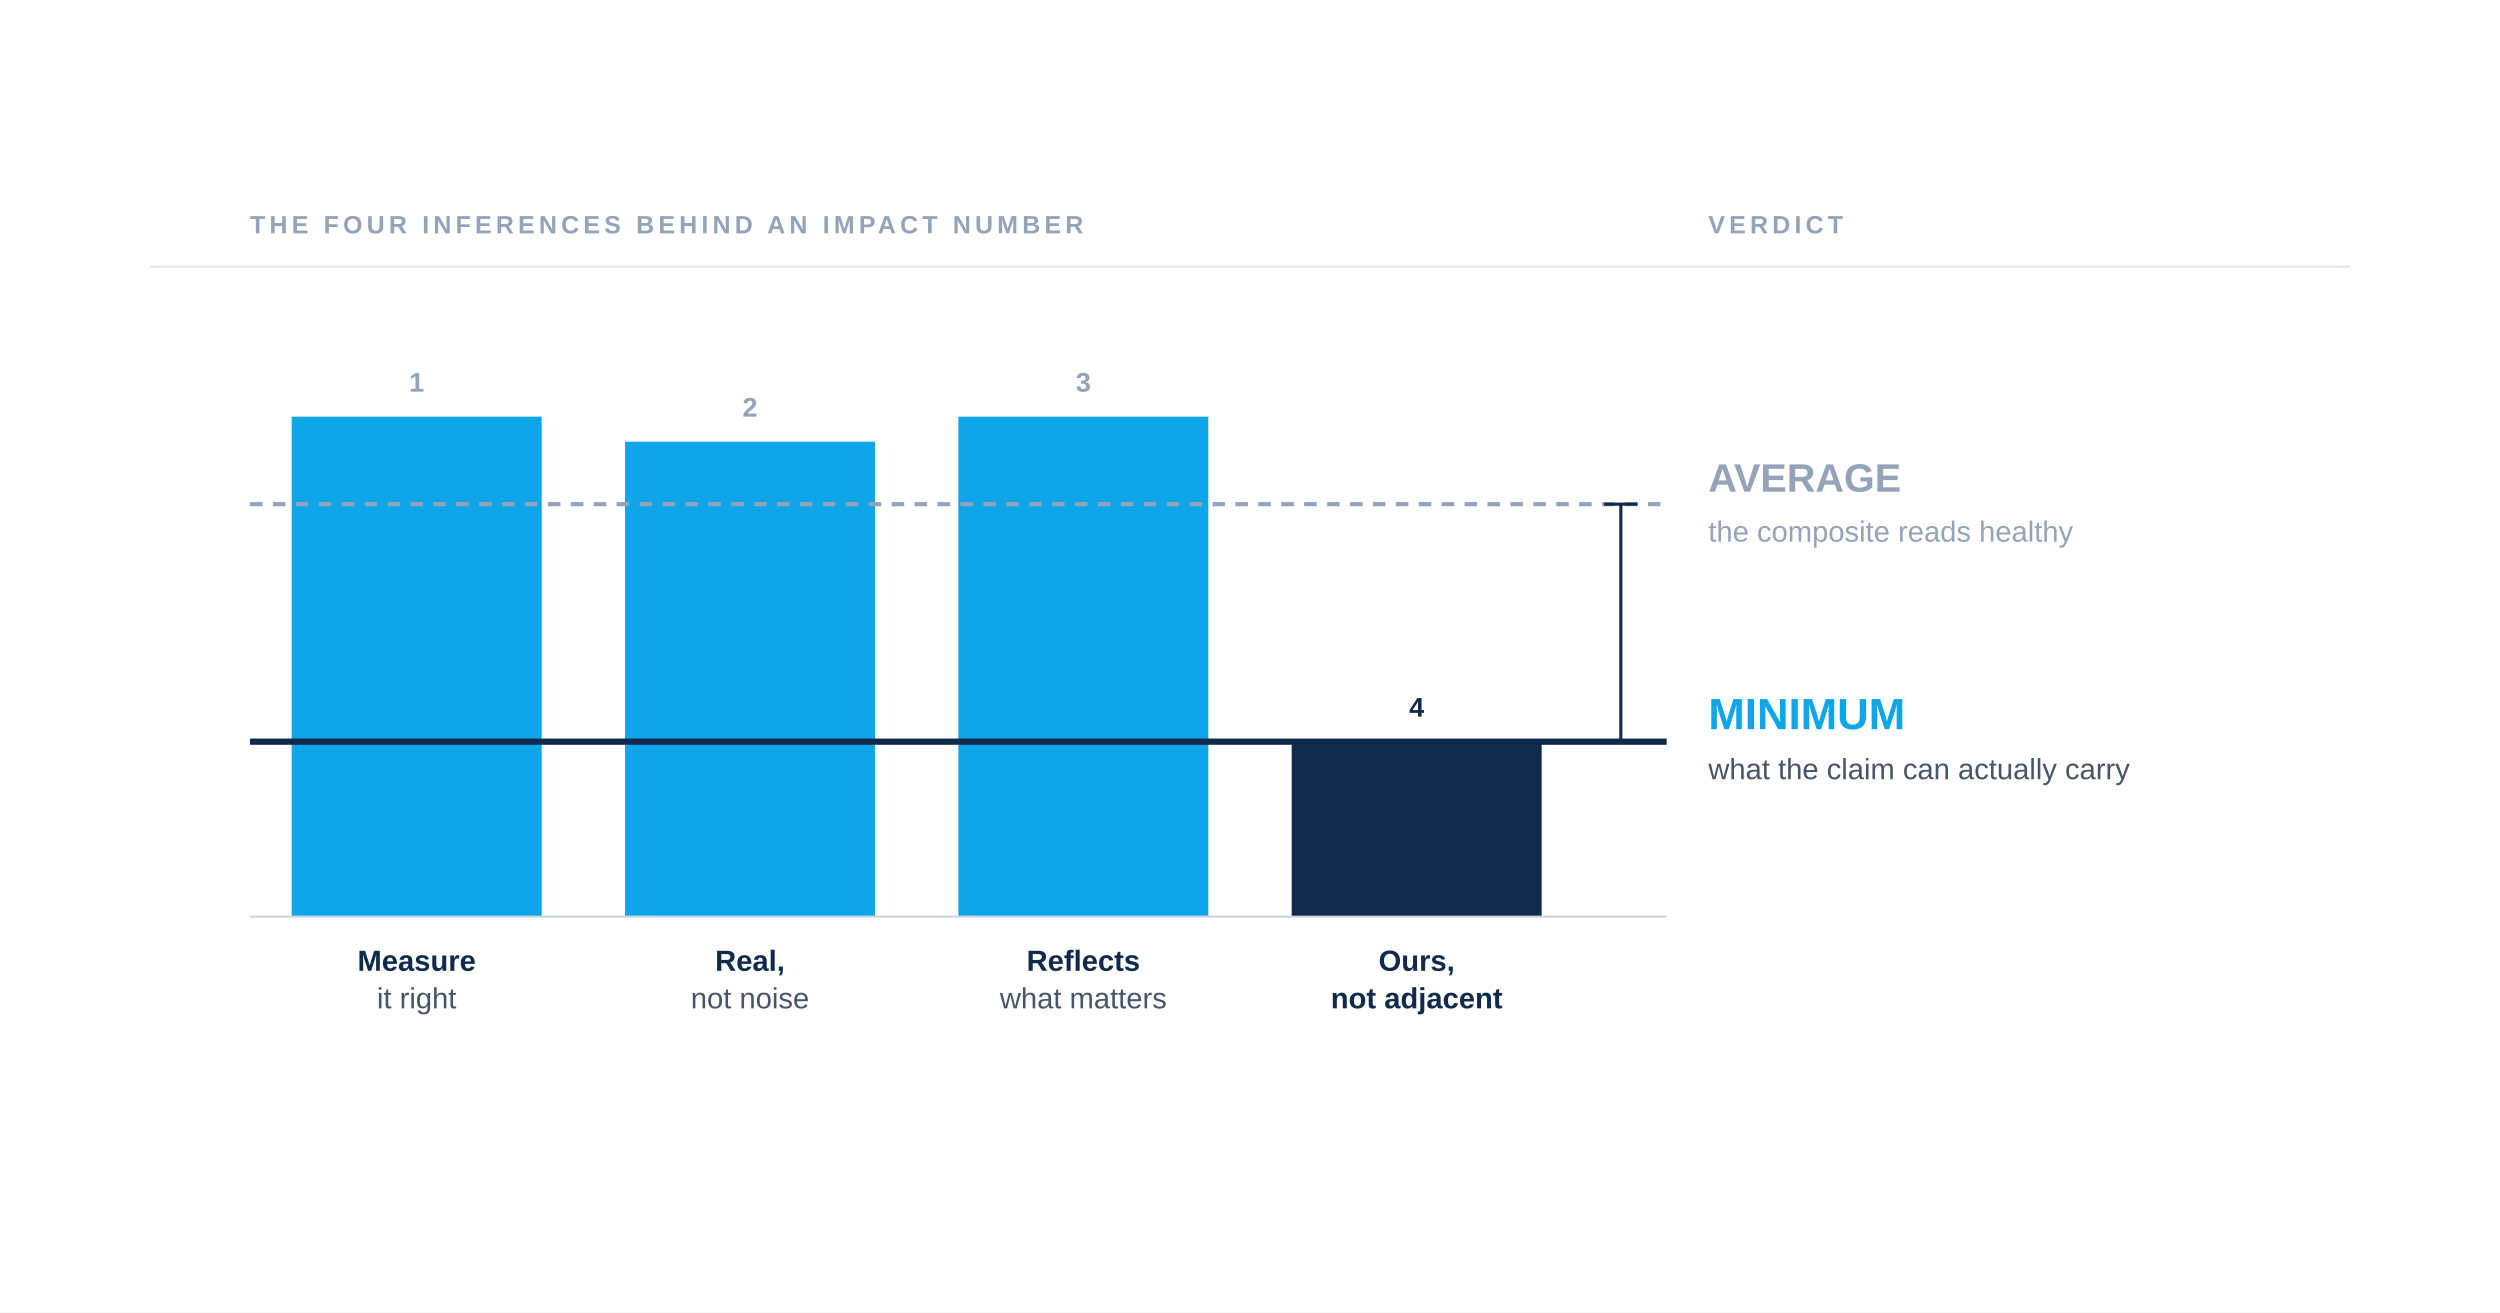
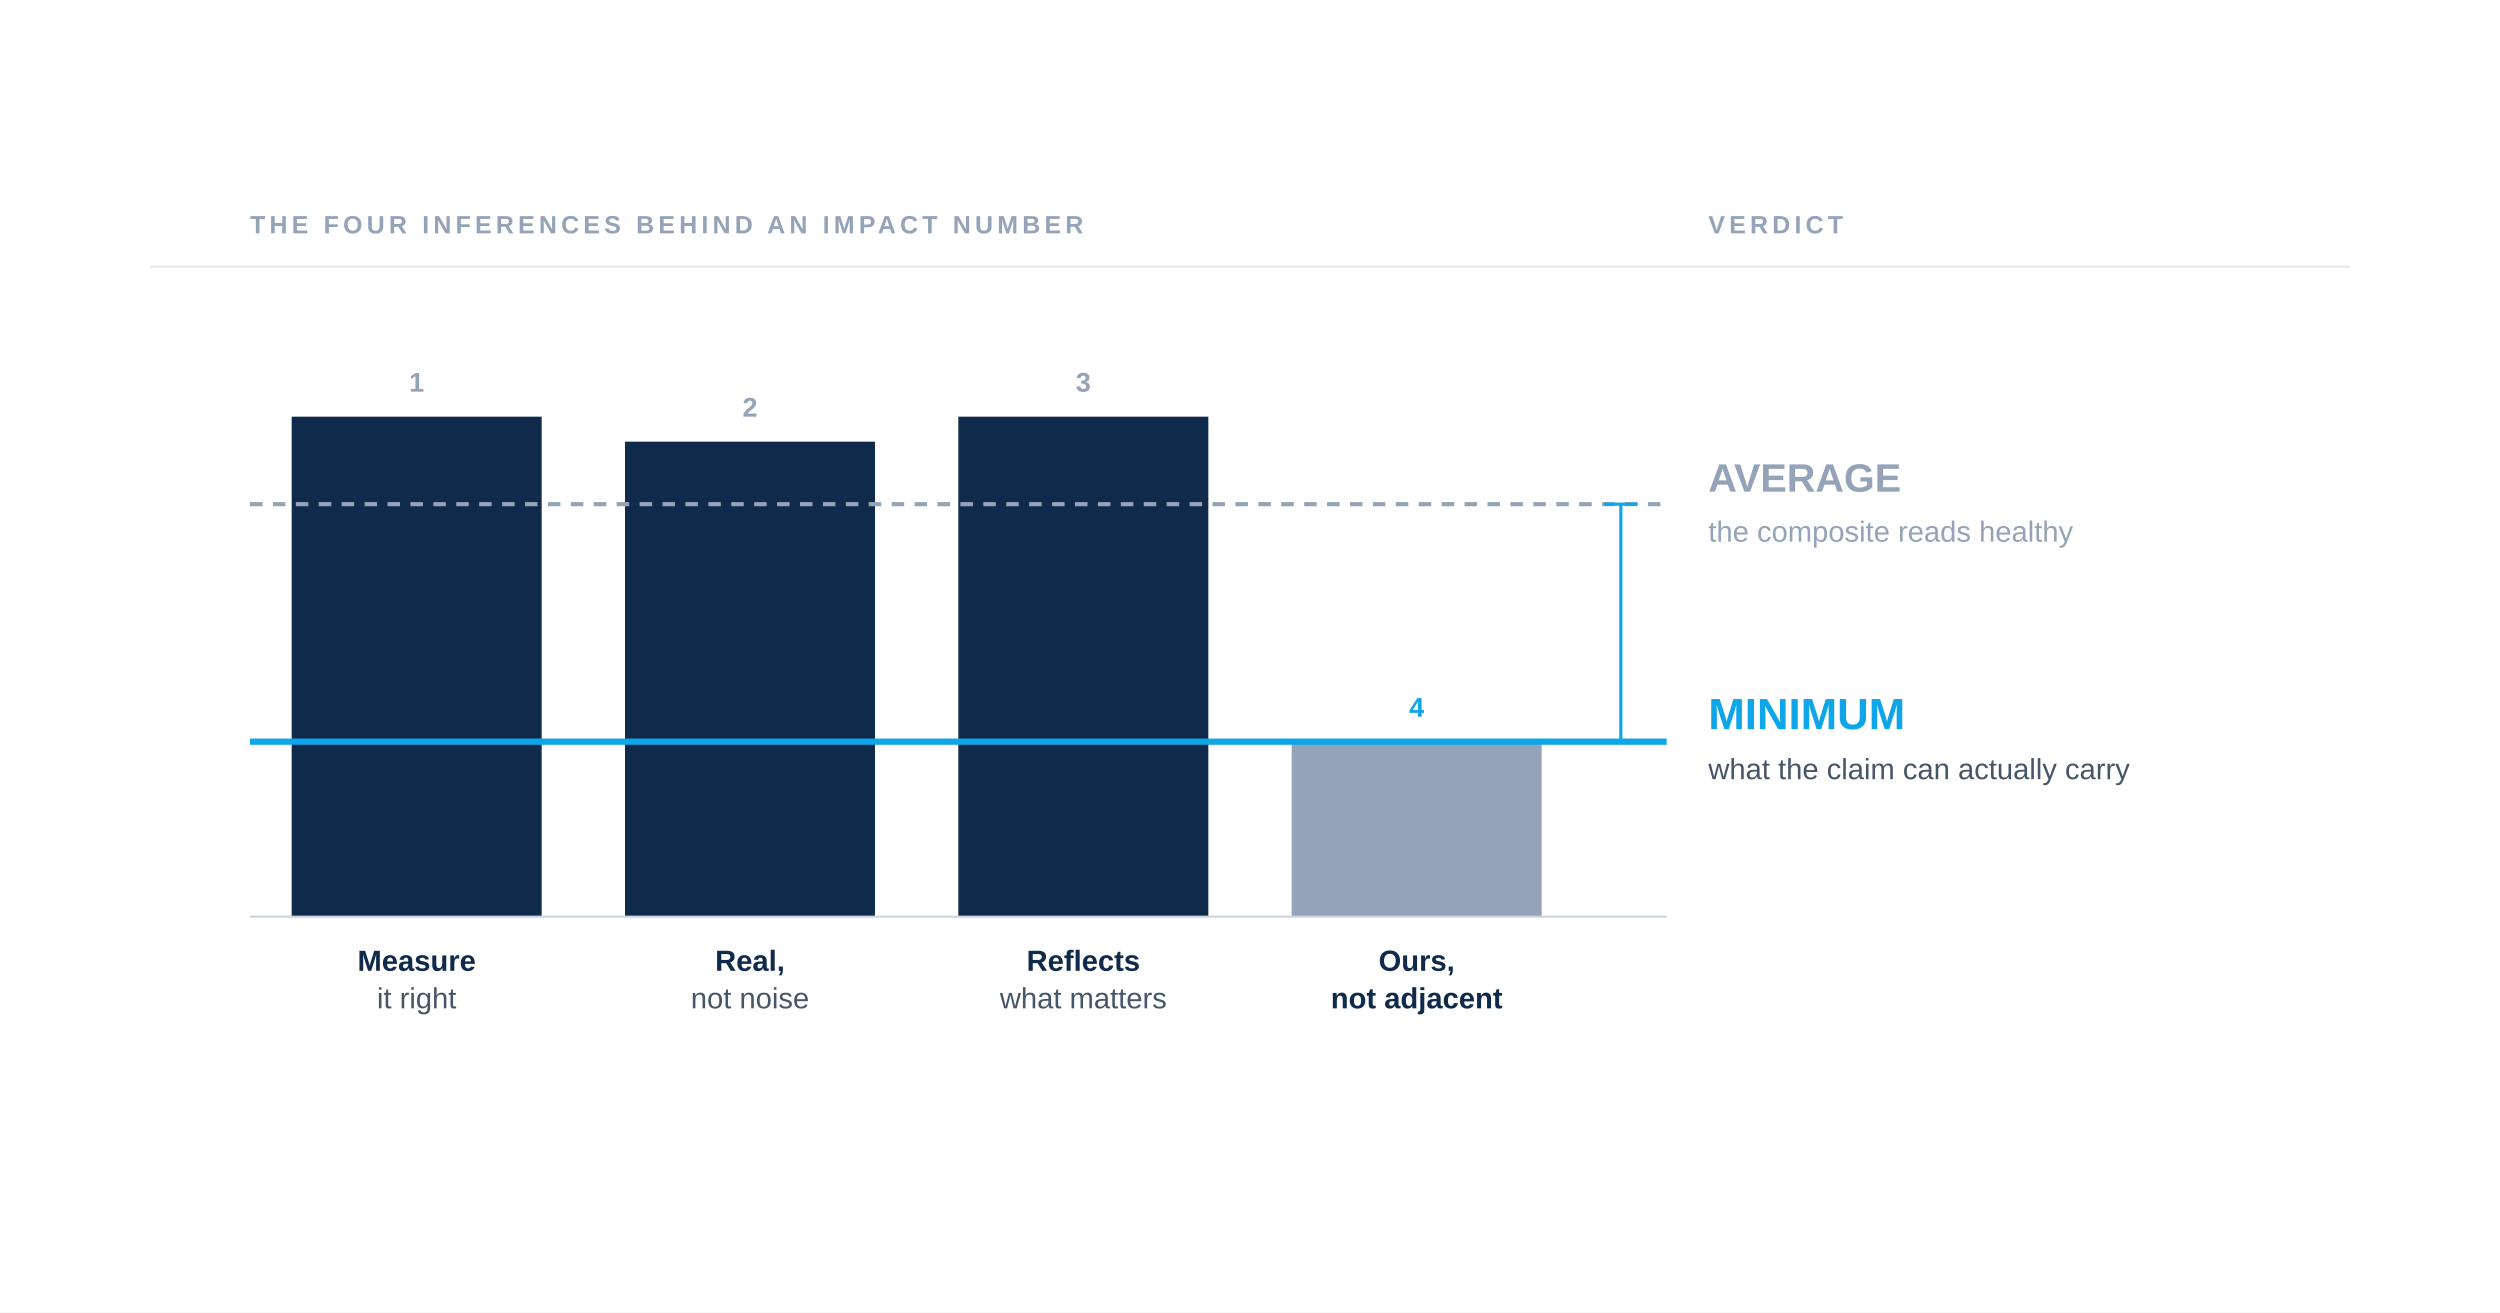
<svg xmlns="http://www.w3.org/2000/svg" viewBox="0 0 1200 630" width="1200" height="630" role="img" aria-labelledby="title desc">
  <rect x="0" y="0" width="1200" height="630" fill="#FFFFFF" />
  <text x="120" y="112" font-family="-apple-system, BlinkMacSystemFont, 'Helvetica Neue', Arial, sans-serif" font-size="12" font-weight="600" fill="#94A3B8" letter-spacing="2">THE FOUR INFERENCES BEHIND AN IMPACT NUMBER</text>
  <text x="820" y="112" font-family="-apple-system, BlinkMacSystemFont, 'Helvetica Neue', Arial, sans-serif" font-size="12" font-weight="600" fill="#94A3B8" letter-spacing="2">VERDICT</text>
  <line x1="72" y1="128" x2="1128" y2="128" stroke="#E2E8F0" stroke-width="1" />
-   <rect x="140" y="200" width="120" height="240" fill="#0EA5E9" />
-   <rect x="300" y="212" width="120" height="228" fill="#0EA5E9" />
-   <rect x="460" y="200" width="120" height="240" fill="#0EA5E9" />
-   <rect x="620" y="356" width="120" height="84" fill="#0F2A4A" />
+   <rect x="140" y="200" width="120" height="240" fill="#0F2A4A" />
+   <rect x="300" y="212" width="120" height="228" fill="#0F2A4A" />
+   <rect x="460" y="200" width="120" height="240" fill="#0F2A4A" />
+   <rect x="620" y="356" width="120" height="84" fill="#94A3B8" />
  <text x="200" y="188" text-anchor="middle" font-family="-apple-system, BlinkMacSystemFont, 'Helvetica Neue', Arial, sans-serif" font-size="13" font-weight="600" fill="#94A3B8">1</text>
  <text x="360" y="200" text-anchor="middle" font-family="-apple-system, BlinkMacSystemFont, 'Helvetica Neue', Arial, sans-serif" font-size="13" font-weight="600" fill="#94A3B8">2</text>
  <text x="520" y="188" text-anchor="middle" font-family="-apple-system, BlinkMacSystemFont, 'Helvetica Neue', Arial, sans-serif" font-size="13" font-weight="600" fill="#94A3B8">3</text>
-   <text x="680" y="344" text-anchor="middle" font-family="-apple-system, BlinkMacSystemFont, 'Helvetica Neue', Arial, sans-serif" font-size="13" font-weight="600" fill="#0F2A4A">4</text>
+   <text x="680" y="344" text-anchor="middle" font-family="-apple-system, BlinkMacSystemFont, 'Helvetica Neue', Arial, sans-serif" font-size="13" font-weight="600" fill="#0EA5E9">4</text>
  <line x1="120" y1="242" x2="800" y2="242" stroke="#94A3B8" stroke-width="2" stroke-dasharray="6 5" />
-   <line x1="120" y1="356" x2="800" y2="356" stroke="#0F2A4A" stroke-width="3" />
+   <line x1="120" y1="356" x2="800" y2="356" stroke="#0EA5E9" stroke-width="3" />
  <line x1="120" y1="440" x2="800" y2="440" stroke="#CBD5E1" stroke-width="1" />
-   <line x1="778" y1="242" x2="778" y2="356" stroke="#0F2A4A" stroke-width="1.5" />
-   <line x1="770" y1="242" x2="786" y2="242" stroke="#0F2A4A" stroke-width="1.5" />
-   <line x1="770" y1="356" x2="786" y2="356" stroke="#0F2A4A" stroke-width="1.5" />
+   <line x1="778" y1="242" x2="778" y2="356" stroke="#0EA5E9" stroke-width="1.5" />
+   <line x1="770" y1="242" x2="786" y2="242" stroke="#0EA5E9" stroke-width="1.5" />
+   <line x1="770" y1="356" x2="786" y2="356" stroke="#0EA5E9" stroke-width="1.5" />
  <text x="820" y="236" font-family="-apple-system, BlinkMacSystemFont, 'Helvetica Neue', Arial, sans-serif" font-size="19" font-weight="600" fill="#94A3B8">AVERAGE</text>
  <text x="820" y="260" font-family="-apple-system, BlinkMacSystemFont, 'Helvetica Neue', Arial, sans-serif" font-size="14" font-weight="400" fill="#94A3B8">the composite reads healthy</text>
  <text x="820" y="350" font-family="-apple-system, BlinkMacSystemFont, 'Helvetica Neue', Arial, sans-serif" font-size="21" font-weight="600" fill="#0EA5E9">MINIMUM</text>
  <text x="820" y="374" font-family="-apple-system, BlinkMacSystemFont, 'Helvetica Neue', Arial, sans-serif" font-size="14" font-weight="400" fill="#475569">what the claim can actually carry</text>
  <g font-family="-apple-system, BlinkMacSystemFont, 'Helvetica Neue', Arial, sans-serif" font-size="14" text-anchor="middle">
    <text x="200" y="466" font-weight="600" fill="#0F2A4A">Measure</text>
    <text x="200" y="484" font-weight="400" fill="#475569">it right</text>
    <text x="360" y="466" font-weight="600" fill="#0F2A4A">Real,</text>
    <text x="360" y="484" font-weight="400" fill="#475569">not noise</text>
    <text x="520" y="466" font-weight="600" fill="#0F2A4A">Reflects</text>
    <text x="520" y="484" font-weight="400" fill="#475569">what matters</text>
    <text x="680" y="466" font-weight="600" fill="#0F2A4A">Ours,</text>
    <text x="680" y="484" font-weight="600" fill="#0F2A4A">not adjacent</text>
  </g>
</svg>
